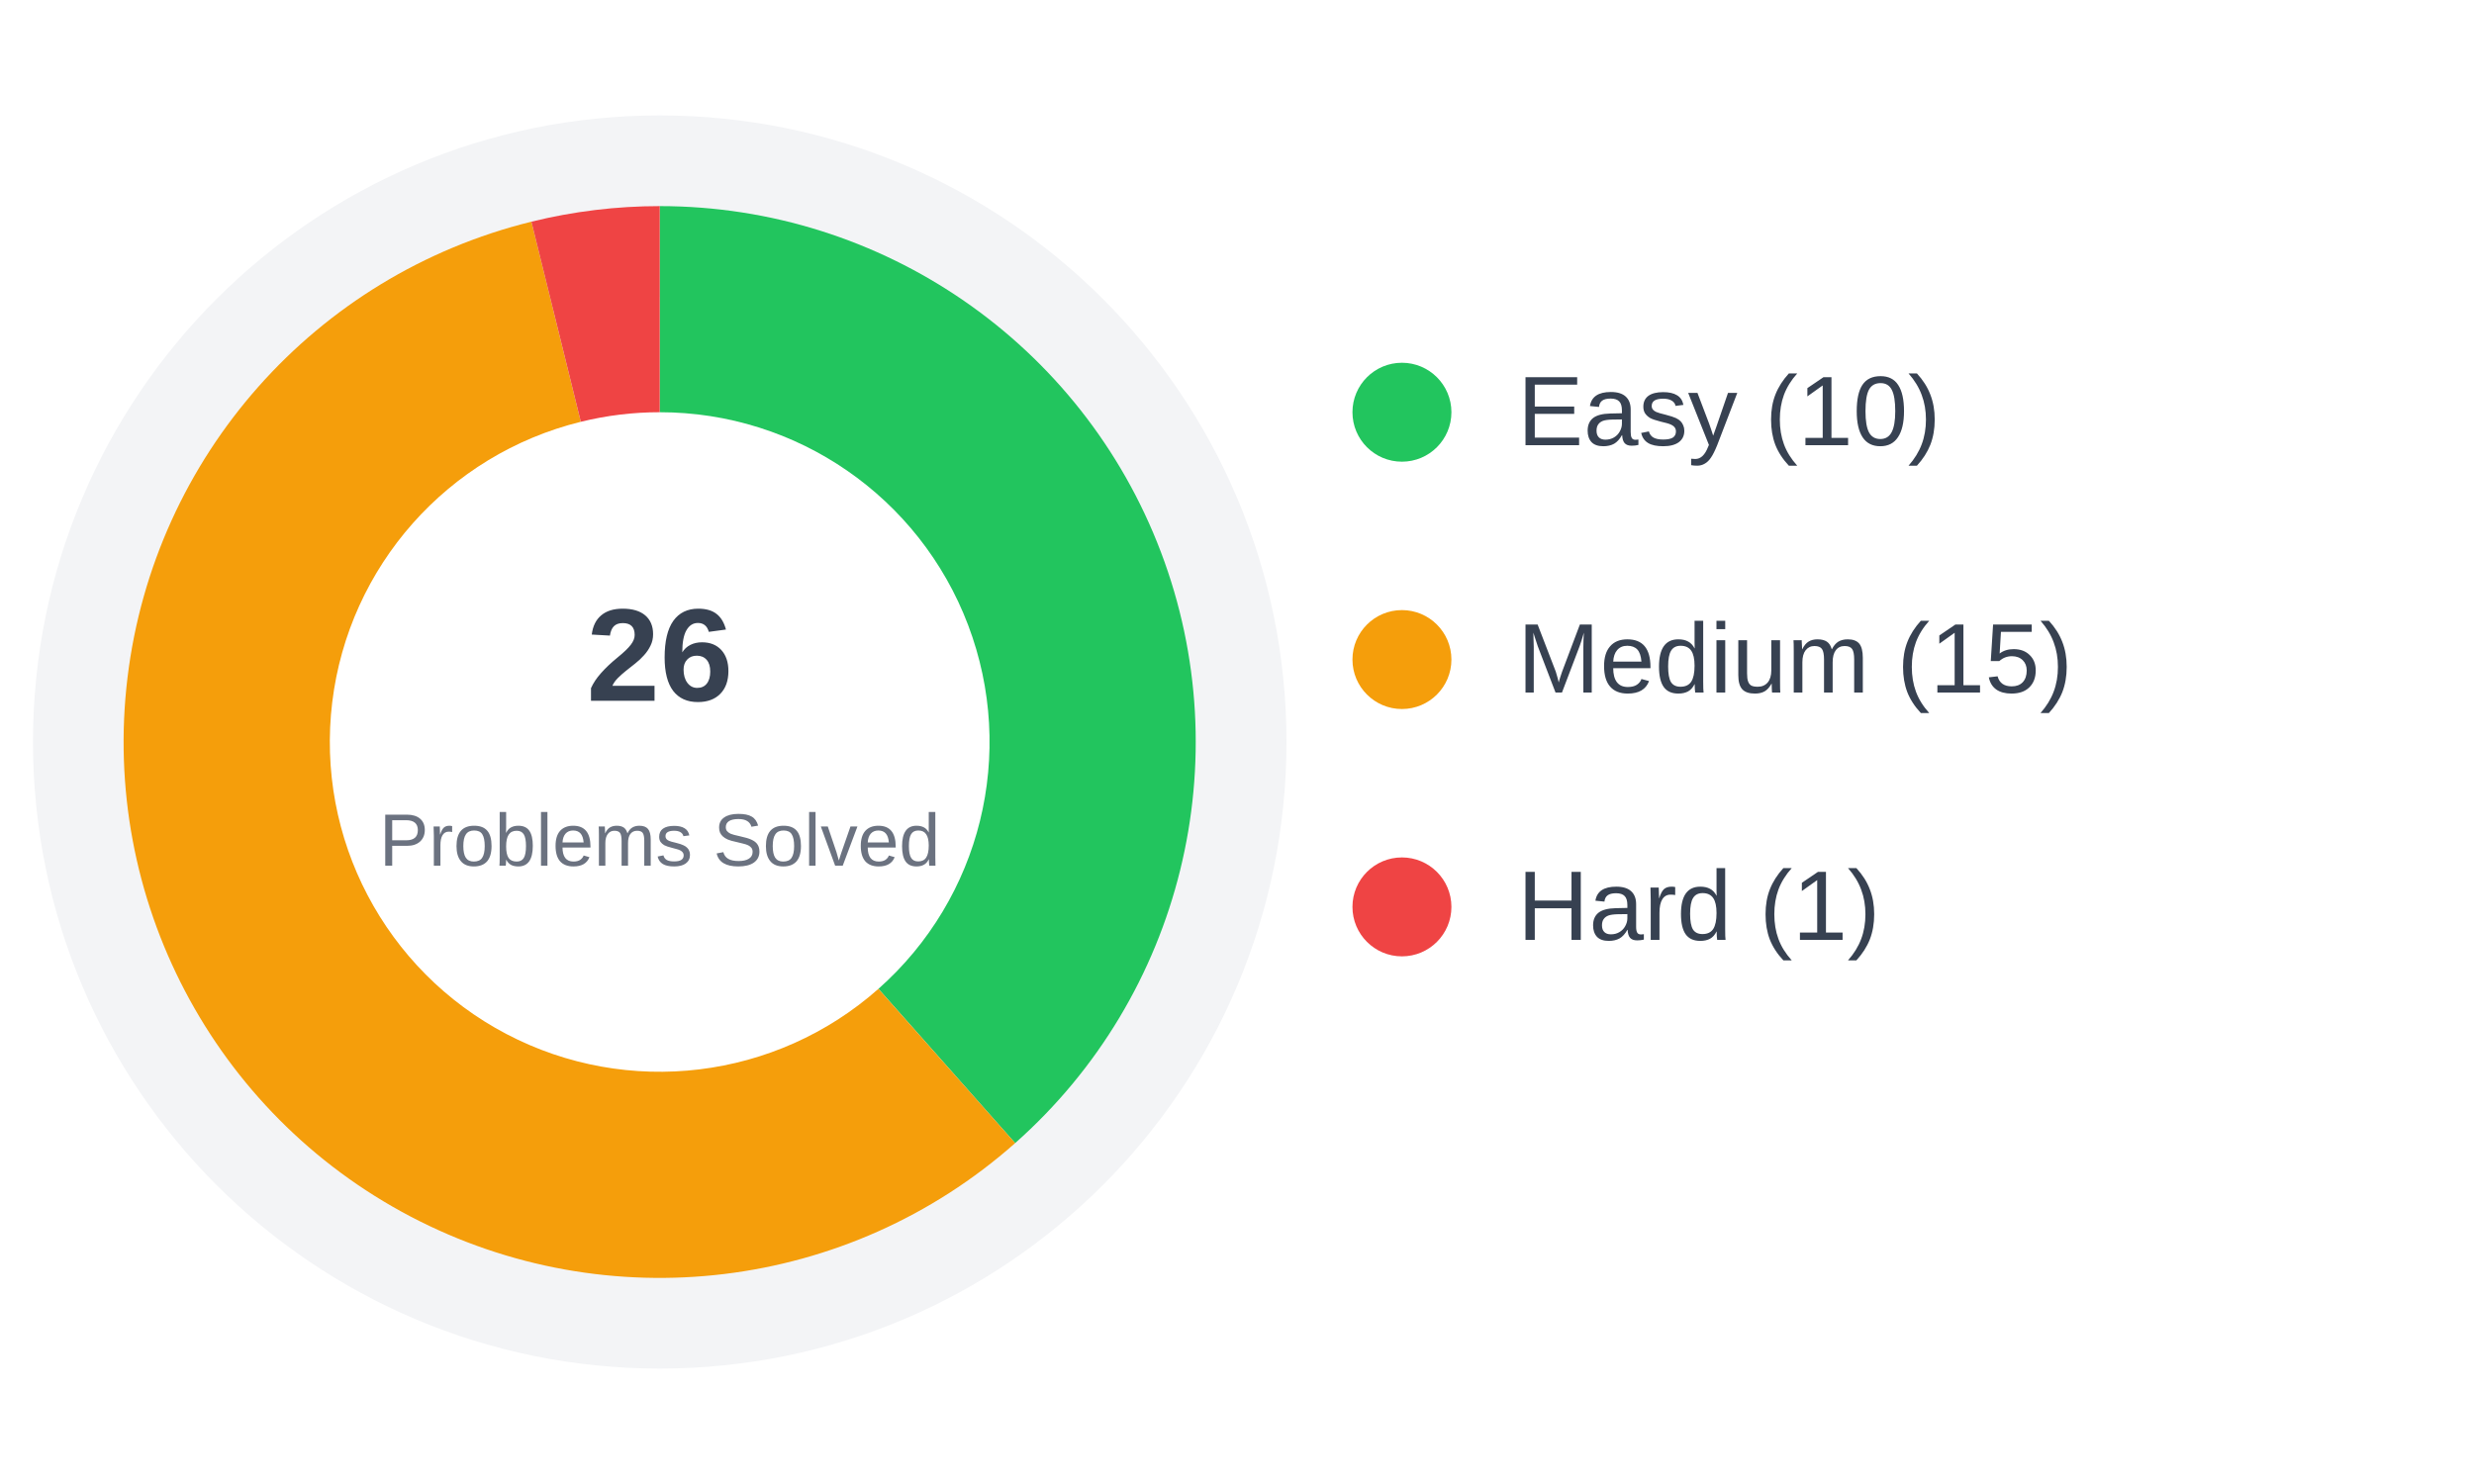
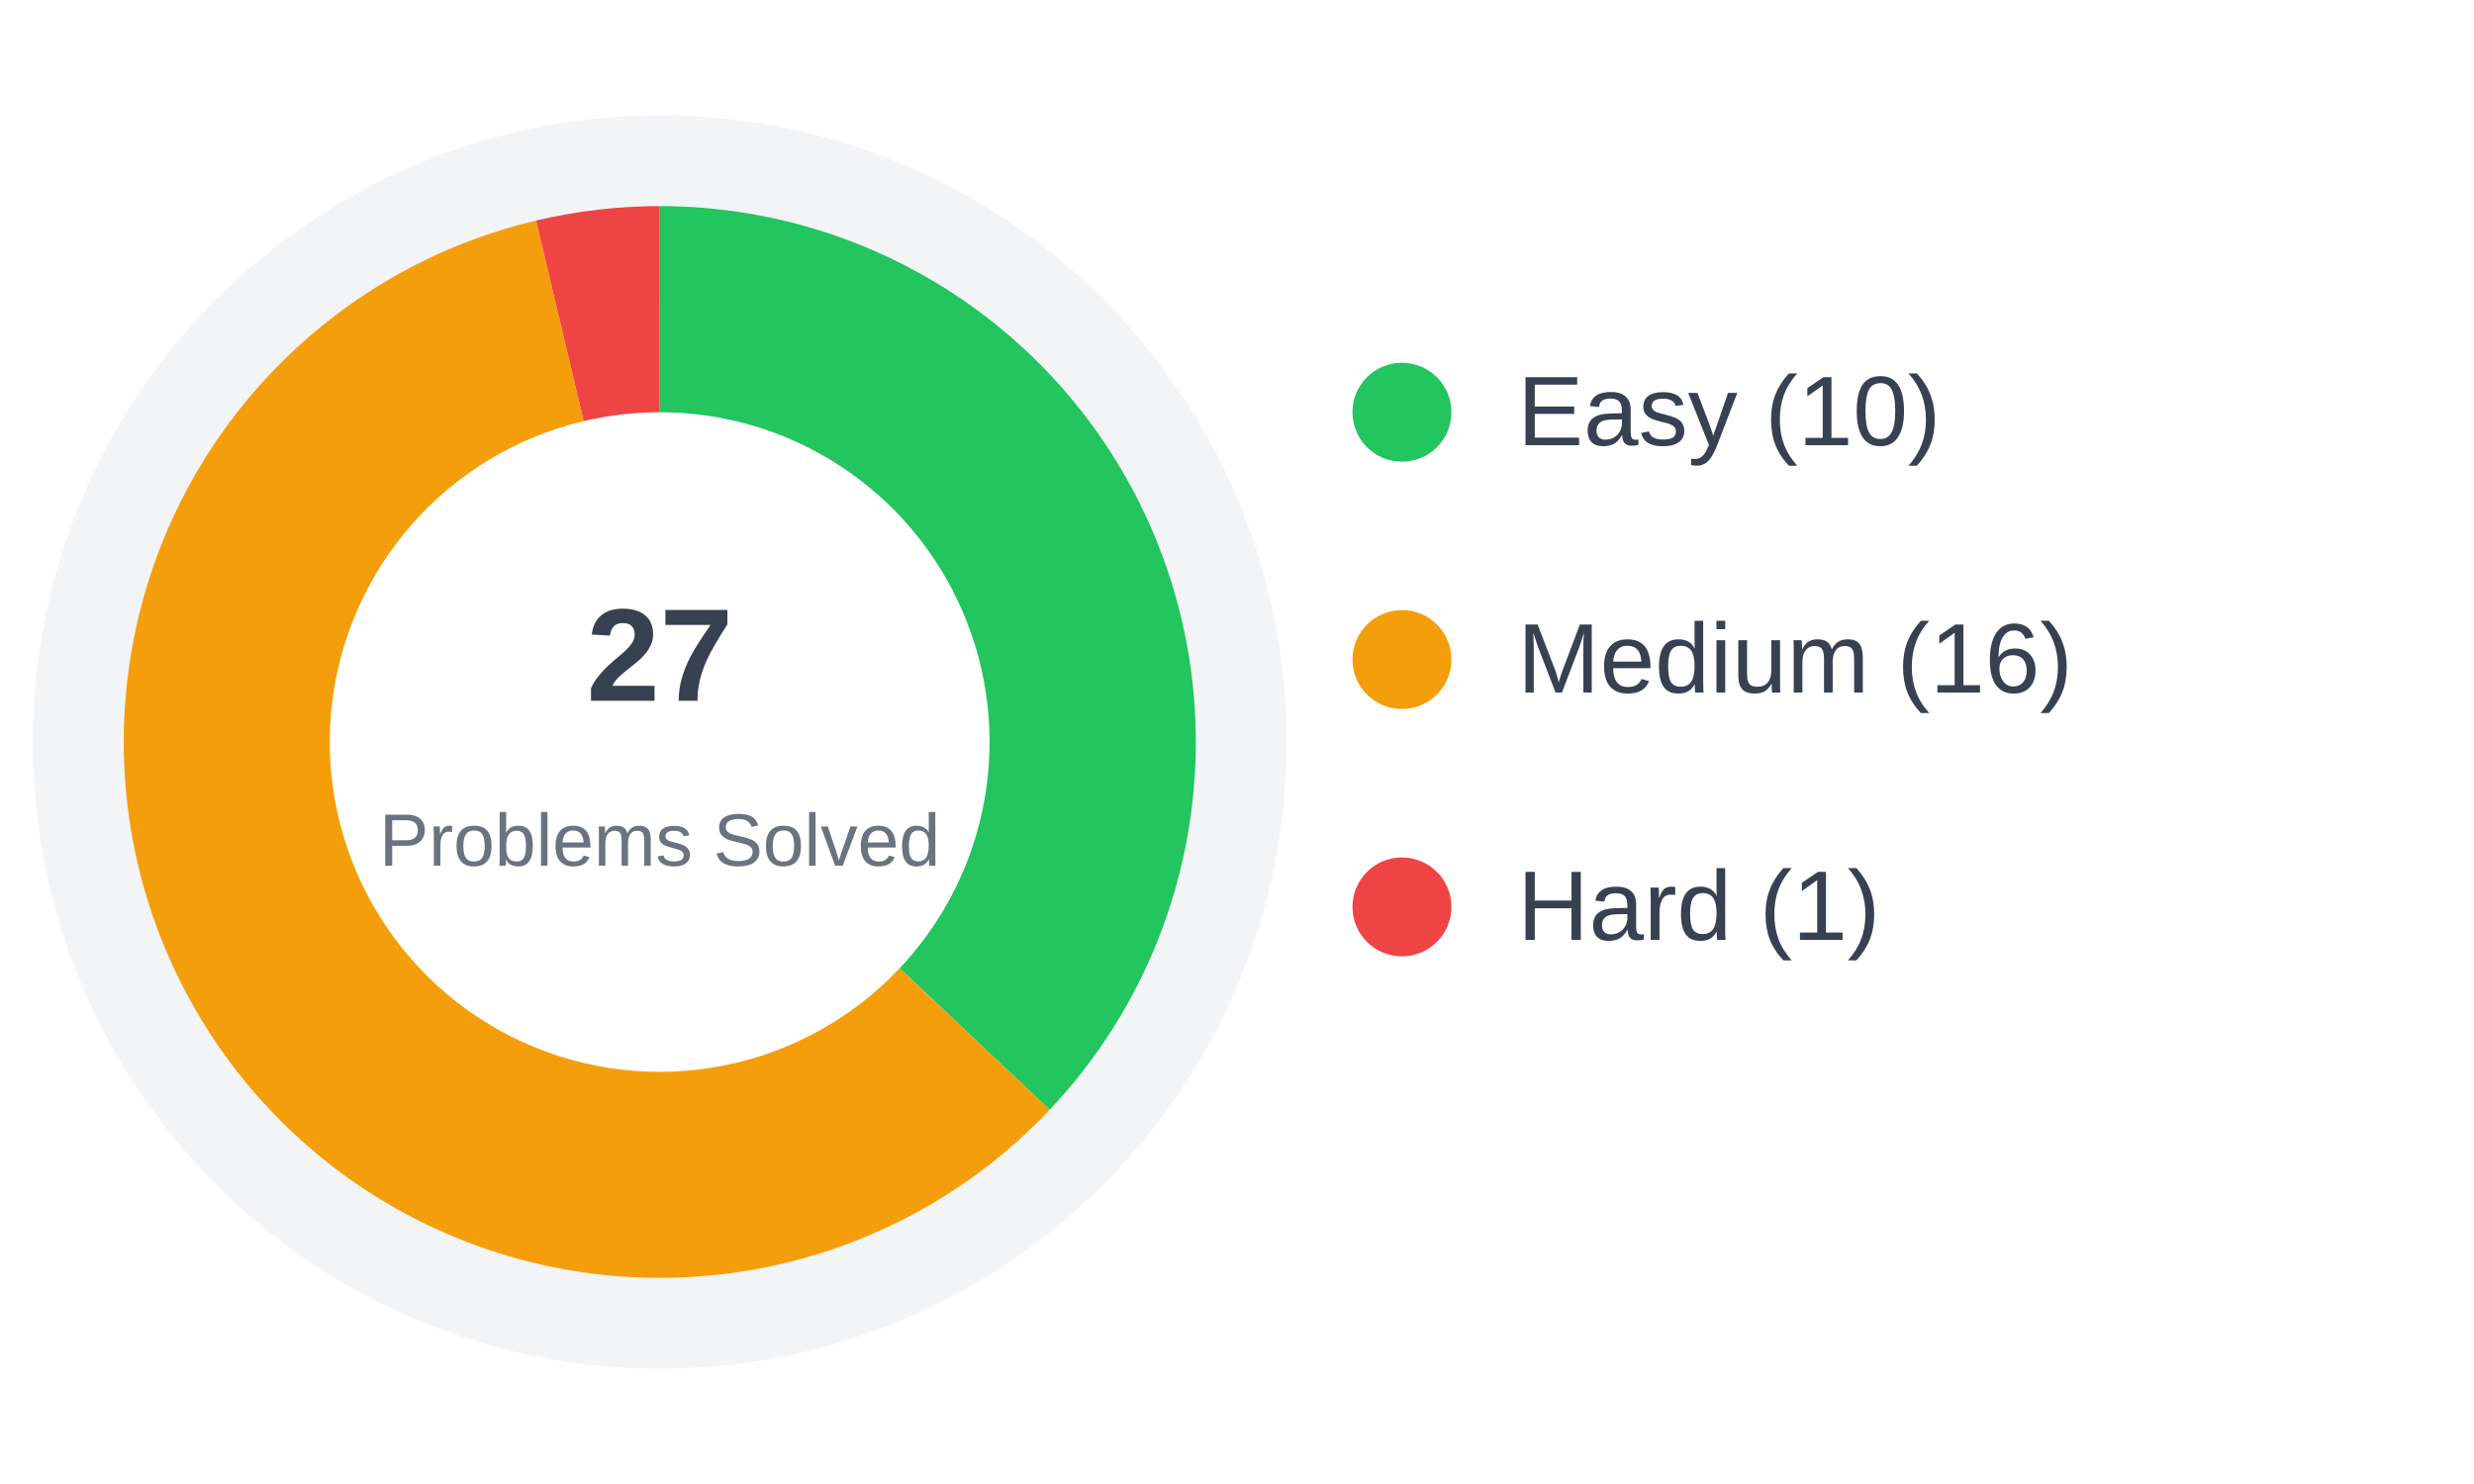
<svg xmlns="http://www.w3.org/2000/svg" width="300" height="180" viewBox="0 0 300 180">
  <style>
    .bg-ring { stroke: #f3f4f6; }
    .text-primary { fill: #374151; }
    .text-secondary { fill: #6b7280; }

    @media (prefers-color-scheme: dark) {
      .bg-ring { stroke: #374151; }
      .text-primary { fill: #f9fafb; }
      .text-secondary { fill: #9ca3af; }
    }
  </style>
  <circle cx="80" cy="90" r="65" fill="none" class="bg-ring" stroke-width="22" />
-   <path d="M 80.00 25.00 A 65 65 0 0 1 123.10 138.65 L 106.52 119.94 A 40 40 0 0 0 80.00 50.00 Z" fill="#22c55e" />
-   <path d="M 123.10 138.65 A 65 65 0 1 1 64.44 26.89 L 70.43 51.16 A 40 40 0 1 0 106.52 119.94 Z" fill="#f59e0b" />
-   <path d="M 64.44 26.89 A 65 65 0 0 1 80.00 25.00 L 80.00 50.00 A 40 40 0 0 0 70.43 51.16 Z" fill="#ef4444" />
+   <path d="M 80.00 25.00 A 65 65 0 0 1 127.28 134.61 L 109.09 117.45 A 40 40 0 0 0 80.00 50.00 Z" fill="#22c55e" />
+   <path d="M 127.28 134.61 A 65 65 0 1 1 65.01 26.75 L 70.78 51.08 A 40 40 0 1 0 109.09 117.45 Z" fill="#f59e0b" />
+   <path d="M 65.01 26.75 A 65 65 0 0 1 80.00 25.00 L 80.00 50.00 A 40 40 0 0 0 70.78 51.08 Z" fill="#ef4444" />
  <text x="80" y="85" text-anchor="middle" font-family="Arial, sans-serif" font-size="16" font-weight="bold" class="text-primary">
-     26
+     27
  </text>
  <text x="80" y="105" text-anchor="middle" font-family="Arial, sans-serif" font-size="9" class="text-secondary">
    Problems Solved
  </text>
  <g transform="translate(170, 50)">
    <circle cx="0" cy="0" r="6" fill="#22c55e" />
    <text x="14" y="4" font-family="Arial, sans-serif" font-size="12" class="text-primary">Easy (10)</text>
  </g>
  <g transform="translate(170, 80)">
    <circle cx="0" cy="0" r="6" fill="#f59e0b" />
-     <text x="14" y="4" font-family="Arial, sans-serif" font-size="12" class="text-primary">Medium (15)</text>
+     <text x="14" y="4" font-family="Arial, sans-serif" font-size="12" class="text-primary">Medium (16)</text>
  </g>
  <g transform="translate(170, 110)">
    <circle cx="0" cy="0" r="6" fill="#ef4444" />
    <text x="14" y="4" font-family="Arial, sans-serif" font-size="12" class="text-primary">Hard (1)</text>
  </g>
</svg>
